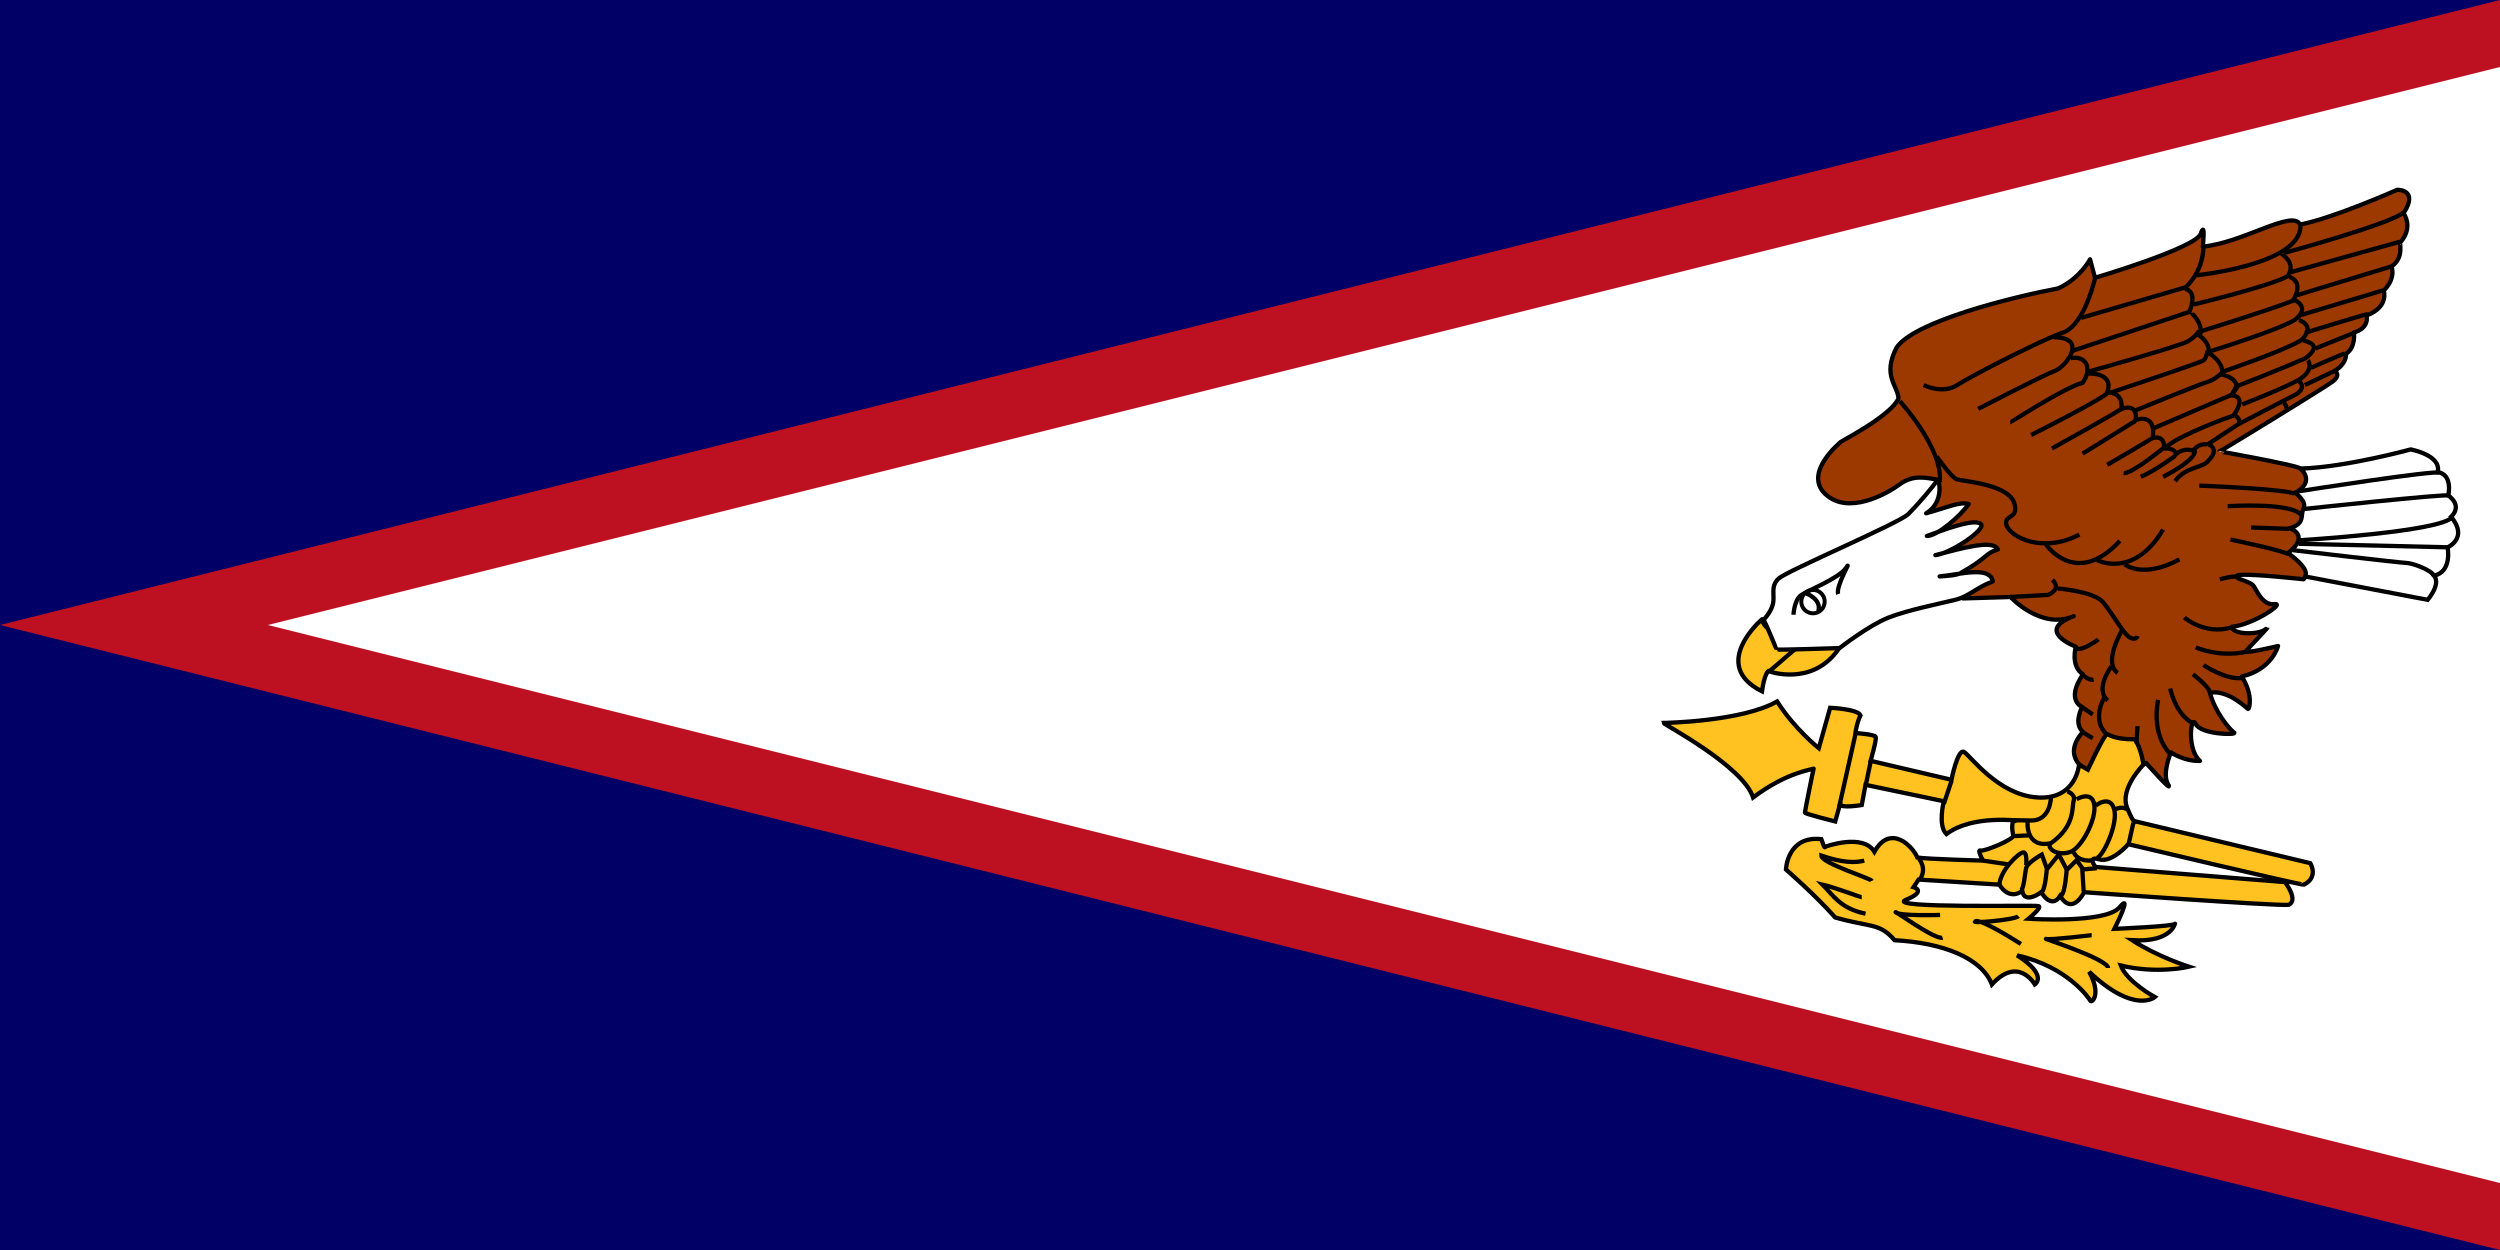
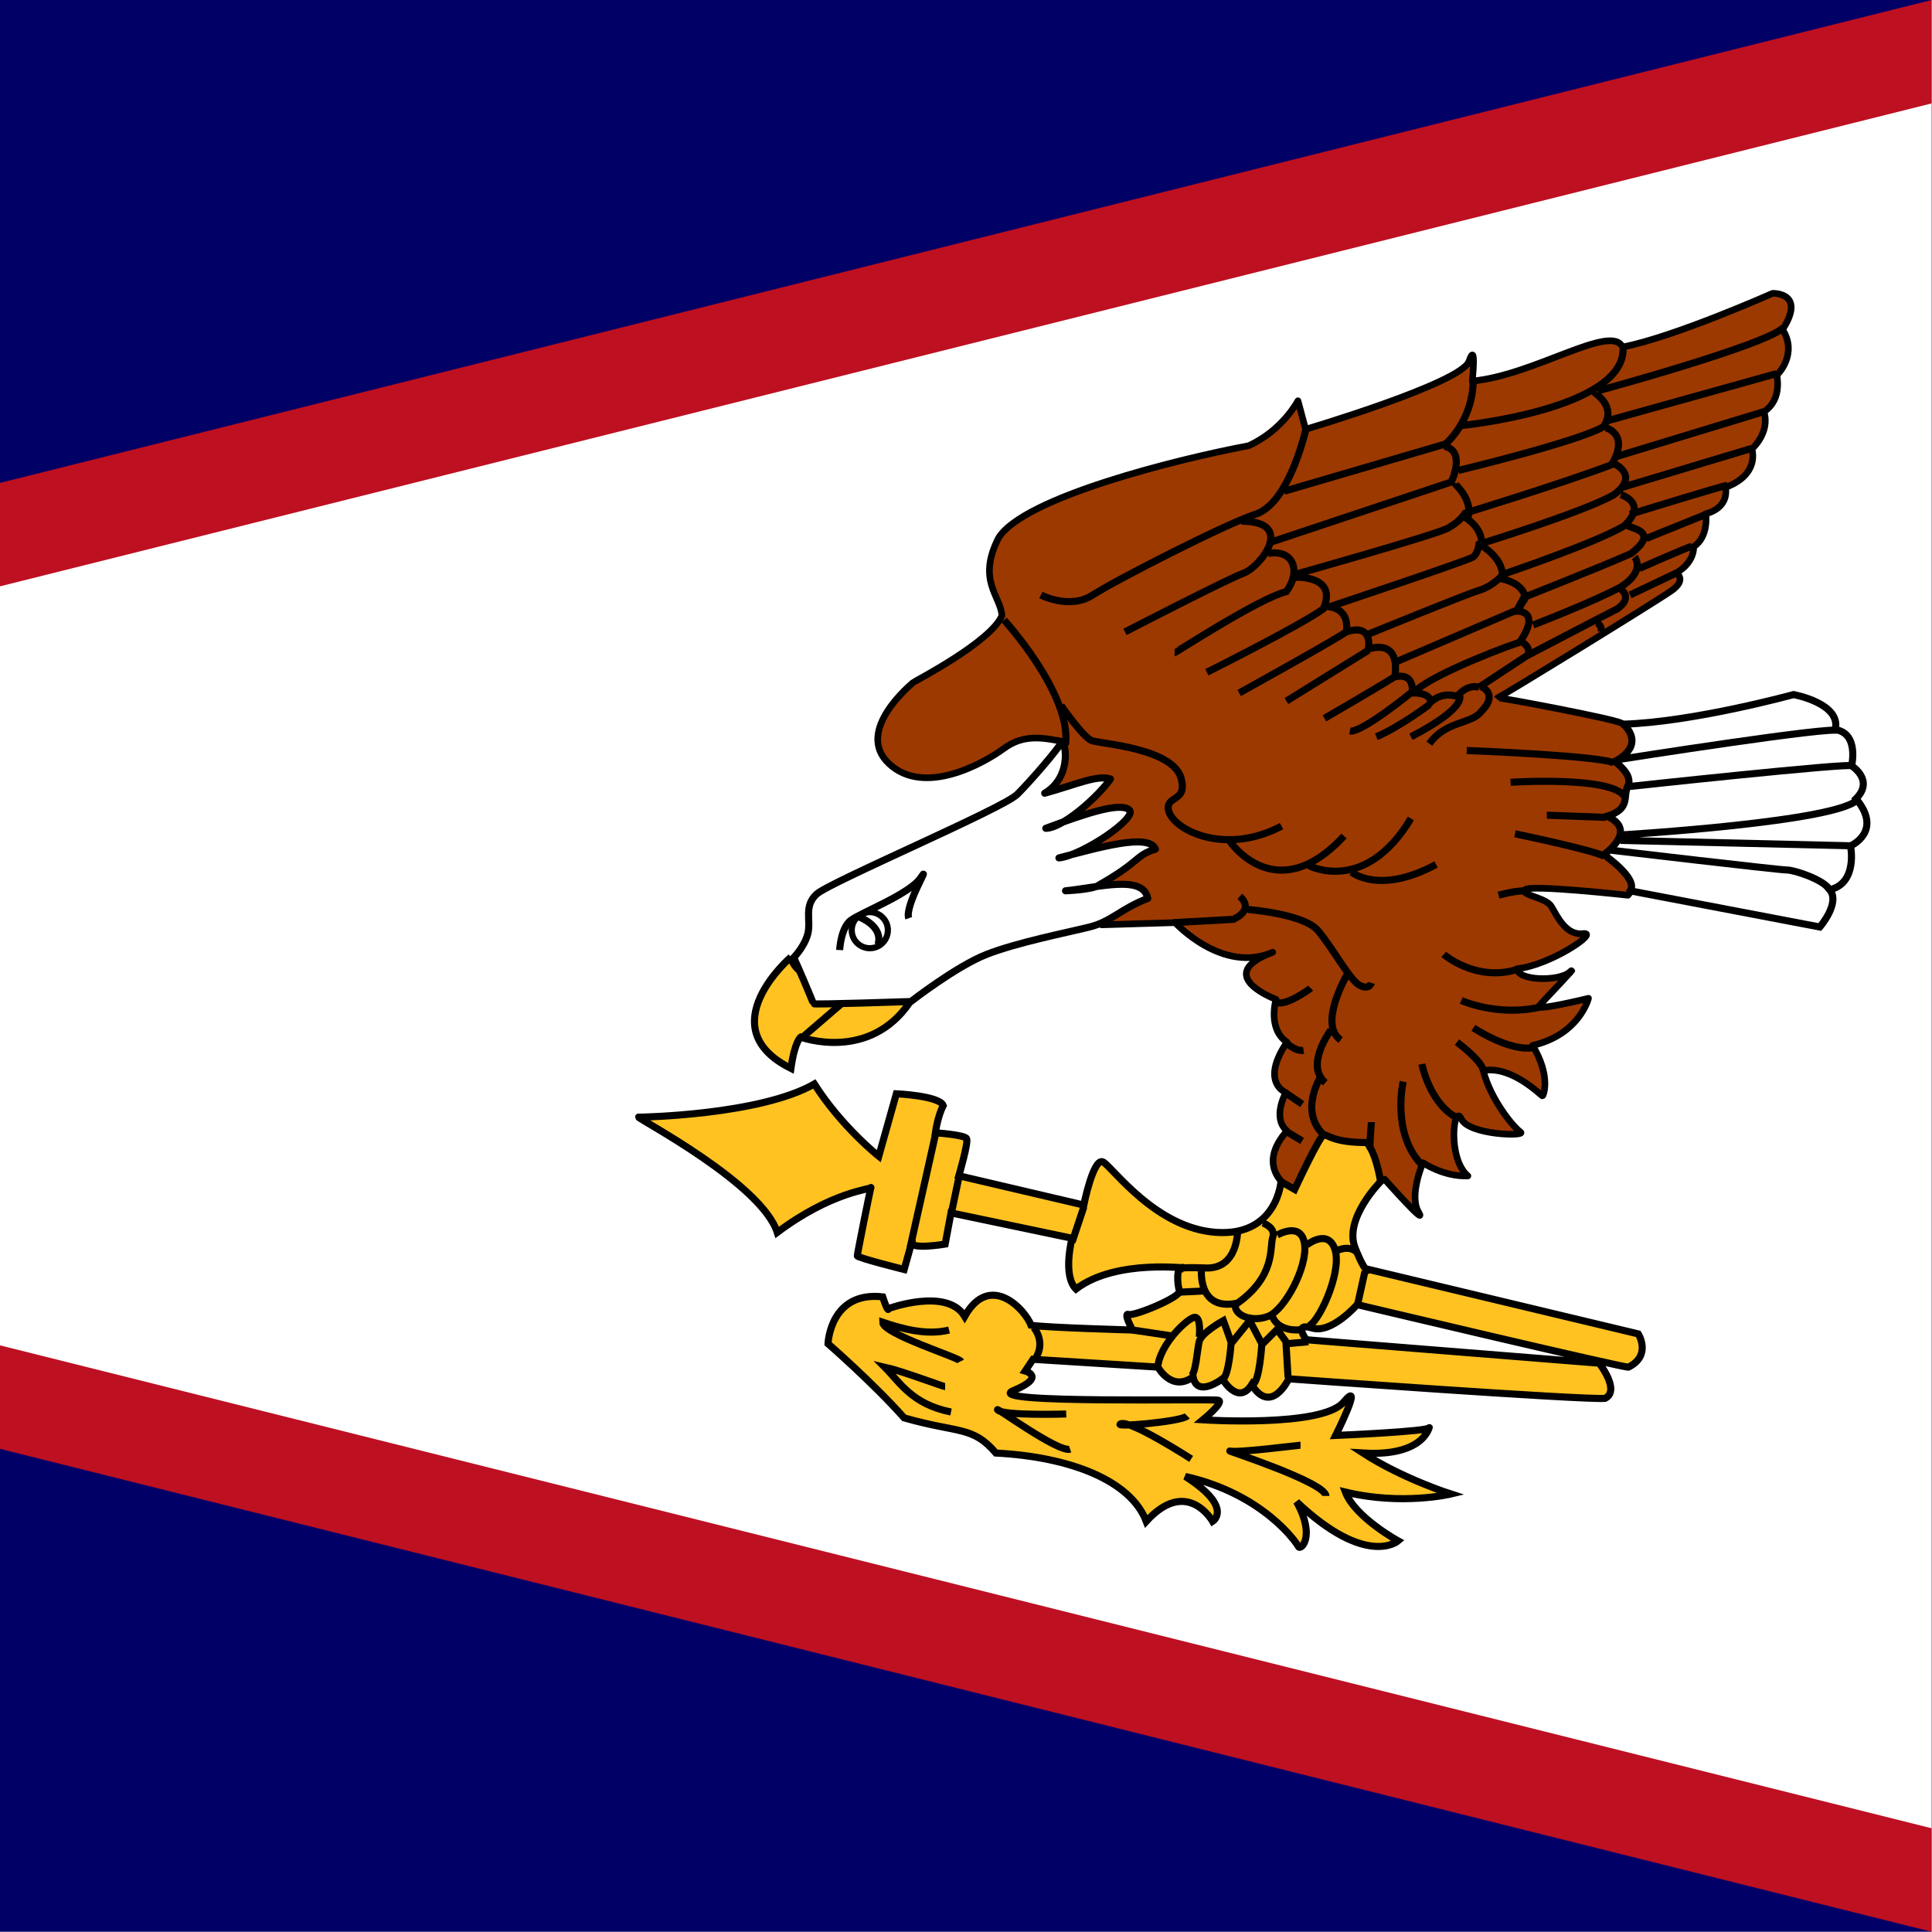
- <svg xmlns="http://www.w3.org/2000/svg" width="1000" height="500">
-   <rect height="500" width="1000" fill="#006" />
-   <path d="M0,250 1000,0V500z" fill="#bd1021" />
-   <path d="M107.14,250 1000,26.79V473.21" fill="#fff" />
-   <g stroke="#000" stroke-width="1.72">
-     <path d="m832.04,306.06s-6.243-5.108,1.135-13.337c-3.973-3.405-0.283-9.931-0.283-9.931s-6.811-2.555,0.283-13.054c-5.108-3.405-2.838-11.068-2.838-11.068s-16.742-6.243-0.85-12.201c-13.054,5.675-25.257-7.663-25.257-7.663l-19.012,0.568c-3.216-15.797-28.283-2.081-9.648-47.39-4.824-0.851-10.216-2.27-15.607,1.703-5.392,3.973-20.715,12.486-29.796,3.973-9.081-8.513,5.959-20.715,6.243-20.999,0.284-0.284,20.148-10.5,22.986-17.31-0.284-5.108-6.527-9.081-0.851-20.148,6.527-10.5,46.538-20.432,64.701-23.837,8.796-3.973,12.769-11.635,12.769-11.635l1.986,7.378s40.296-11.918,42.282-17.594c1.986-5.676,0.852,5.108,0.852,5.108,15.891-1.419,36.038-15.04,38.876-8.797,13.337-2.554,38.877-13.905,38.877-13.905s8.796-0.284,2.553,9.365c3.973,6.243-1.135,11.635-1.418,11.635-0.285,0,1.702,6.243-3.406,9.648,1.704,5.392-3.122,9.648-3.122,9.648s2.271,6.527-6.81,9.932c0.852,5.676-5.108,6.811-5.108,6.811s0.852,5.959-3.122,8.513c0,4.54-4.54,6.811-4.54,6.811s2.837,1.703-1.136,4.54c-3.972,2.838-45.119,28.093-45.119,27.81,0-0.284,30.08,5.392,32.066,6.527,1.986,1.135,24.688,16.175,24.688,16.175l-22.987,28.377s-25.539-2.837-26.673-1.418c-1.135,1.418,5.391,1.986,6.81,4.256,1.42,2.27,3.69,7.663,8.229,7.095,4.541-0.568-8.513,8.229-17.026,9.081,0,3.122,10.783,3.405,13.621,0.852,2.838-2.555-6.811,7.378-7.946,8.796s12.771-1.986,12.771-1.986-2.271,9.364-14.472,12.202c4.823,7.946,2.837,13.054,2.553,13.054-0.283,0-7.946-7.946-15.324-6.528,1.986,7.663,7.946,14.756,9.649,15.892,1.702,1.135-13.337,0.85-15.324-3.406-1.986-4.256-3.69,10.216,1.702,14.757-6.242,0.283-11.634-3.406-11.634-3.406s-3.688,8.513-1.135,12.771c2.555,4.256-8.796-8.514-8.796-8.514l-21.567,9.081-4.825-8.229z" fill="#9c3900" stroke-linejoin="round" />
-     <g fill="#ffc221">
-       <path d="m665.36,289.17c0.505,0,31.331-0.506,45.48-8.591,7.075,11.117,16.676,18.697,16.676,18.697l4.548-16.17s11.117,0.505,12.128,3.032c-1.516,3.031-2.021,7.074-2.021,7.074s7.58,0.506,8.085,1.516c0.505,1.011-2.021,9.601-2.021,9.601l32.342,7.58s2.527-12.633,5.053-11.117c2.527,1.516,13.644,17.181,29.31,18.192,15.665,1.011,16.676-13.139,16.676-13.139l3.537,2.022s6.569-14.149,7.58-14.149,2.527,2.021,11.117,2.021c2.527,3.032,3.538,10.106,3.538,10.106s-9.602,9.602-6.57,17.183c3.032,7.58,3.538,5.558,3.538,5.558l69.736,16.676s3.538,5.559-2.526,8.591c0,0.505-70.242-16.171-70.242-16.171s-6.57,7.58-11.623,6.064c-5.053-1.516-1.516,3.032-1.516,3.032l75.8,6.064s5.559,7.075,1.516,9.096c-5.053,0.505-81.864-5.053-81.864-5.053s-4.548,9.601-9.601,1.516c-3.537,5.558-7.58-1.516-7.58-1.516s-6.569,5.053-7.58-0.506c-5.559,4.043-9.096-2.526-9.096-2.526l-32.341-2.022-2.021,3.032s5.559,1.516-3.032,5.054c-8.591,3.537,51.544,2.021,53.06,2.526,1.516,0.506-4.042,5.054-4.042,5.054s30.825,2.021,36.383-4.548c5.559-6.57-2.021,8.59-2.021,8.59s24.256-1.01,24.256-2.021-0.506,7.58-17.181,6.569c10.106,6.57,22.739,10.612,22.739,10.612s-12.633,3.032-27.287-0.505c2.526,6.569,13.644,12.633,13.644,12.633s-8.086,7.075-26.279-10.107c5.054,9.096,1.011,12.634,0.506,11.623-0.506-1.011-9.096-13.644-29.309-18.192,12.633,8.085,7.074,11.623,7.074,11.623s-6.569-11.623-17.181,0c-4.043-10.612-19.708-16.676-38.911-17.687-6.064-7.074-9.601-5.053-23.751-9.096-8.085-9.095-19.708-19.202-19.708-19.202s0.505-13.644,14.149-12.128c1.516,4.548,1.516,3.032,1.516,3.032s15.16-5.559,19.708,2.021c6.569-11.623,15.665-1.738,17.181,2.304,4.354,0.638,26.278,1.233,26.278,1.233s-2.527-4.548-1.011-4.042c1.516,0.505,13.644-4.548,13.139-6.064-0.506-1.516-1.011-6.569,1.01-6.064,2.022,0.505-17.181-2.527-27.793,5.559-3.537-3.538-1.011-13.139-1.011-13.139l-31.331-6.569-1.516,8.085s-9.096,1.516-8.591-0.505c0.505-2.022-2.021,7.074-2.021,7.074s-12.128-3.032-12.128-3.537c0-0.505,3.537-18.192,3.537-17.687,0,0.506-10.107,1.011-24.256,11.623-4.043-12.633-35.879-29.309-35.879-29.814z" />
-       <path d="m704.78,247.73s-21.224,18.191,0,28.803c1.011-7.075,2.527-8.085,2.527-8.085s17.687,6.569,28.299-9.096c-4.548-6.569-12.633-4.042-12.633-4.042s-16.676-0.001-18.192-7.58z" />
-     </g>
-     <path d="m722.47,255.82-14.655,12.633" fill="none" />
-     <g fill="#fff">
-       <path d="m705.48,247.88,0,0s2.838-2.838,3.689-6.243c0.851-3.405-1.135-7.095,2.27-10.216,3.405-3.122,48.241-22.134,51.93-25.823,3.689-3.689,10.499-11.634,11.351-13.337,0.851-1.703,3.405,8.513-4.257,13.054,8.229-2.271,13.621-4.824,17.026-3.689-3.406,4.824-12.486,12.77-16.743,12.77,9.932-3.69,19.012-6.811,21.567-4.825,2.553,1.986-12.202,11.919-18.162,12.486,9.932-2.553,23.27-6.526,24.971-2.27-5.391,1.703-3.69,3.12-14.756,9.364-1.419,1.136-8.513,1.418-8.513,1.418,8.513-0.852,20.147-4.256,21.282,1.986-6.81,2.553-9.364,5.96-15.039,7.378-5.676,1.42-18.729,3.973-26.675,7.095-7.946,3.122-19.58,12.202-19.58,12.202s-25.256,0.852-25.256,0.567c0-0.283-4.824-11.634-5.108-11.918z" stroke-linejoin="round" />
-       <path d="m921.99,230.57,49.092,9.364s5.393-6.243,2.555-9.648c7.378-1.702,5.391-11.351,5.391-11.351s8.513-3.688,1.418-12.202c4.826-4.824-1.135-8.513-1.135-8.513s1.986-8.513-4.256-9.364c1.703-6.81-10.783-9.081-10.783-9.081s-25.823,7.094-43.985,7.662c5.96,5.959-2.27,9.648-2.27,9.648s4.825,3.405,3.405,6.243c-1.418,2.838,0.852,5.96-5.391,7.946,8.229,3.69-0.852,9.931-0.852,9.931s9.081,6.243,6.811,9.364z" />
-     </g>
-     <g fill="none">
-       <path d="m742.17,293.72-6.569,29.309" />
-       <path d="m748.24,304.83-2.021,9.601" />
-       <path d="m780.58,312.41-3.032,9.096" />
-       <path d="m836.67,374.06c-0.505,0-16.17,2.021-18.192,1.516-2.021-0.505,24.761,8.085,24.761,11.622" />
-       <path d="m808.37,377.6s-15.666-10.106-18.192-9.096c-2.527,1.011,15.665-0.505,17.181-2.021" />
-       <path d="m776.03,365.98s-16.171,0.505-17.687-1.011,15.665,11.117,18.697,10.107" />
-       <path d="m744.7,358.9c-0.505,0-11.117-4.042-15.665-5.054,4.043,4.043,7.075,9.602,17.181,11.623" />
-       <path d="m748.74,352.34c-0.505-1.011-20.213-7.075-20.213-10.107,4.548,1.516,11.117,3.537,17.181,2.021" />
-       <path d="m853.35,329.09-2.021,9.095" />
-       <path d="m767.6,343.56s3.378,3.724,0.346,8.272" />
-       <path d="m838.69,347.28-5.558,0.506" />
-       <path d="m793.21,344.25,10.106,1.516" />
-       <path d="m820.4,318.26s0.283,10.216-8.229,9.933c-8.513-0.285-5.676,0.283-5.676,0.283" />
-       <path d="m826.93,316.55s3.405,1.135,2.555,3.69c-0.852,2.553,0.85,9.931-9.081,17.026-10.501,2.27-9.364-8.796-9.364-8.796" />
-       <path d="m830.62,319.68s6.243-3.688,7.095,2.271c0.85,5.958-5.108,17.026-9.364,18.729-4.258,1.702-9.081-0.285-8.514-3.122" />
-       <path d="m838.28,322.23s5.676-4.541,7.378,1.418c1.703,5.96-4.54,19.297-7.095,19.58" />
-       <path d="m846.23,323.65s2.838-1.418,4.823,0.283" />
-       <path d="m837.15,344.08c-1.135,0.283-5.96,0.567-7.661-3.122" />
-       <path d="m811.61,334.15c-0.283,0-5.958,0.285-5.958,0.285" />
-       <path d="m833.46,356.57-0.567-9.364-2.27-3.122-3.973,3.973s-0.568,9.364-2.27,10.216" />
-       <path d="m826.65,347.77c-0.283-0.567-3.122-5.958-3.122-5.958l-4.825,5.958s-0.567,8.514-2.27,9.366" />
-       <path d="m818.7,347.49c0-0.283-1.986-5.675-1.986-5.675s-5.675,3.122-6.243,5.391c-0.567,2.27-0.852,8.513-2.27,9.081" />
-       <path d="m810.47,346.07s0.568-5.108-1.135-5.108c-1.702,0-9.364,7.095-9.648,13.337" />
-       <path d="m717.39,245.9s0.284-5.675,2.838-7.661c2.554-1.986,15.324-6.811,18.161-11.068,2.838-4.256-4.257,7.378-3.122,10.499" />
-       <path d="m722.5,237.38s6.243,2.271,4.824,7.095" />
-       <path d="m57.344,126.01a3.919,3.919,0,1,1,-7.838,0,3.919,3.919,0,1,1,7.838,0z" transform="matrix(1.194693,0,0,1.194693,661.3718,90.10618)" stroke-width="1pt" />
-       <path d="m917.17,220.07,0,0s43.417,5.108,45.404,5.108c1.986,0,9.648,2.555,11.068,5.108" />
-       <path d="m919.44,217.52,60.443,1.418" />
-       <path d="m919.72,216.1s57.321-3.405,61.294-9.364" />
-       <path d="m921.43,203.61s57.606-6.243,58.174-5.392" />
-       <path d="m919.44,196.52s55.903-8.797,56.47-7.378" />
-       <path d="m759.96,160.48s17.594,19.296,15.891,32.35" />
-       <path d="m774.72,182.61s5.675,8.229,7.946,9.081c2.27,0.851,22.134,1.986,23.269,10.5,1.135,5.392-4.256,3.688-3.405,7.662,1.418,5.108,14.756,11.634,29.228,3.973" />
-       <path d="m818.42,217.8s11.918,17.594,29.512-1.418" />
-       <path d="m838.85,224.05s14.472,7.661,26.39-12.202" />
-       <path d="m849.92,225.75s7.095,5.96,21.852-1.985" />
-       <path d="m892.2,215.82s21.85,4.54,23.27,5.96" />
-       <path d="m900.43,210.99c0.283,0,15.324,0.568,15.324,0.568" />
-       <path d="m891.06,202.48s26.107-1.703,29.513,3.689" />
-       <path d="m879.71,194.25s36.607,1.419,38.309,3.405" />
-       <path d="m887.94,231.71s6.243-1.702,7.095-0.85" />
-       <path d="m873.75,247.03s8.229,7.095,18.73,3.973" />
-       <path d="m878.29,258.95s9.364,4.256,20.432,1.702" />
-       <path d="m881.41,266.04s9.364,6.243,15.607,5.107" />
-       <path d="m877.16,269.73s6.526,4.825,6.81,7.378" />
-       <path d="m868.08,275.41s1.986,10.215,9.081,13.904" />
-       <path d="m863.25,279.95s-3.122,13.337,4.825,21.567" />
-       <path d="m855.02,290.45c0,0.283-0.567,6.243-0.283,6.811" />
-       <path d="m803.94,238.8,15.324-0.852s5.675-2.27,1.702-5.958" />
-       <path d="m822.96,235.4c0.285,0,14.472,1.135,18.162,5.391,3.688,4.256,8.229,12.769,10.783,14.189,2.555,1.418,3.122-0.568,3.122-0.568" />
-       <path d="m848.78,252.14s-7.661,13.054-1.702,17.027" />
-       <path d="m844.52,266.61s-6.81,9.081-1.418,13.621" />
-       <path d="m841.69,279.1s-5.391,8.798,1.136,14.756" />
-       <path d="m839.3,255.76c-0.366,0.366-6.591,4.76-8.788,3.662" />
-       <path d="m832.71,269.68s2.563,2.563,4.76,2.197" />
-       <path d="m833.01,282.98,4.09,2.805" />
-       <path d="m833.56,293.17,3.538,2.135" />
-       <path d="m769.47,154.01s7.46,3.879,13.428,0c5.969-3.879,34.615-18.501,42.075-20.888,7.459-2.387,11.637-16.114,13.13-22.082" />
-       <path d="m832.44,127.15,41.777-12.235s6.863-5.67,7.162-16.114" />
-       <path d="m878.39,110.14s41.776-4.178,41.776-19.695" />
-       <path d="m913.6,101.19s43.866-11.936,48.044-16.412" />
-       <path d="m791.26,163.55s26.558-13.727,30.736-15.219c4.177-1.492,13.725-13.428-0.597-13.428" />
-       <path d="m804.09,168.93c0.299,0,21.783-14.025,28.945-15.815,3.88-5.371,1.791-11.041-4.774-9.847" />
-       <path d="m834.82,149.53c0.597-0.298,11.638-0.597,7.759,8.057-5.668,4.178-30.139,16.412-30.139,16.412" />
-       <path d="m829.15,140.28,46.551-15.517s3.88-8.057-1.79-9.251" />
-       <path d="m912.71,101.49c0,0.298,5.969,3.581,2.388,8.952-6.565,3.879-37.599,11.339-37.599,11.339" />
-       <path d="M959.85,96.712,915.99,108.95" />
-       <path d="m956.57,106.56-38.195,11.638" />
-       <path d="M953.29,116.11,919.57,126.25" />
-       <path d="m947.02,125.66c-0.896,0-25.065,7.46-25.065,7.46" />
-       <path d="m941.65,133.12-15.518,6.266" />
-       <path d="m937.77,141.47c-0.597,0-13.428,5.67-13.428,5.67" />
-       <path d="m933.89,148.34-11.936,5.67" />
-       <path d="m913.3,161.17s1.493,0.597,1.194,2.387" />
-       <path d="m883.16,177.58s5.074,1.79,0.299,6.565c-2.387,3.282-9.25,2.387-13.428,8.355" />
-       <path d="m915.69,110.74s6.268,1.492,1.493,9.549c-12.534,4.774-37.898,12.533-37.898,12.533s-1.193,2.089-4.475,3.879c-3.282,1.79-39.389,11.936-39.389,11.936" />
-       <path d="m917.78,119.99s6.863,2.984,0,8.057c-7.759,4.476-34.914,12.831-34.914,12.831s-0.299,2.387-1.491,3.282c-1.194,0.895-37.002,12.831-37.002,12.831" />
-       <path d="m919.57,128.04s7.162,2.089,0.896,8.057c-7.46,4.476-31.333,12.533-31.333,12.533s-2.387,2.984-6.266,4.178c-3.88,1.194-28.646,11.339-28.646,11.339" />
-       <path d="m921.36,136.1c2.09,0.895,7.759,1.79,0.896,7.162-8.056,3.581-27.751,11.339-27.751,11.339l-1.791,3.282-31.332,13.428" />
-       <path d="m923.15,144.16s2.984,3.581-3.581,7.759c-7.162,3.879-22.678,9.847-22.678,9.847" />
-       <path d="m919.57,152.51s3.282,2.089-0.894,5.073c-4.775,2.387-23.574,12.235-23.574,12.235l-12.236,8.057" />
-       <path d="m876.6,125.06c0,0.298,5.074,4.476,3.282,9.251,4.476,3.282,3.581,6.863,3.581,6.863s6.266,3.581,5.372,8.654c6.266,1.492,5.968,5.073,5.968,5.073l-2.09,3.282s6.266-0.298,0.896,7.759c3.282,1.79,1.791,3.879,1.791,3.879" />
-       <path d="m893.61,166.24c-0.896,0-21.783,7.759-27.155,12.533" />
-       <path d="m843.18,156.99s6.266-0.298,5.372,6.565c7.162-2.387,5.669,4.476,5.669,4.476s8.355-3.282,6.863,7.162c5.371-1.194,4.475,4.178,4.475,4.178s4.775-0.298,4.775,2.387c3.282-2.984,6.863-1.492,6.863-1.492s2.387-3.283,5.669-2.387" />
-       <path d="m848.85,163.26c0,0.597-28.051,16.114-28.051,16.114" />
-       <path d="m854.22,168.33-21.187,13.13" />
-       <path d="m861.38,174.89c0,0.298-18.502,11.041-18.502,11.041" />
-       <path d="m865.56,179.07s-13.13,10.743-16.114,10.146" />
-       <path d="m870.04,182.35s-7.46,5.67-13.727,8.355" />
-       <path d="m877.79,179.97s2.387,2.984-12.533,10.742" />
+ <svg xmlns="http://www.w3.org/2000/svg" height="512" width="512" viewBox="0 0 512 512">
+   <defs>
+     <clipPath id="a">
+       <path fill="gray" d="M496.06 15.937h496.06v496.06H496.06z" />
+     </clipPath>
+   </defs>
+   <g clip-path="url(#a)" transform="translate(-512 -16.45) scale(1.032)">
+     <path fill="#006" d="M0 15.937h992.13v496.06H0z" />
+     <path d="M0 263.97L992.13 512V15.94L0 263.97z" fill-rule="evenodd" fill="#bd1021" />
+     <path d="M992.13 42.512v442.91L106.3 263.962l885.83-221.46z" fill-rule="evenodd" fill="#fff" />
+     <g stroke="#000">
+       <path stroke-linejoin="round" d="M825.487 319.59s-6.193-5.07 1.127-13.234c-3.942-3.378-.282-9.853-.282-9.853s-6.757-2.534.282-12.95c-5.068-3.38-2.816-10.982-2.816-10.982s-16.61-6.193-.844-12.104c-12.95 5.63-25.058-7.603-25.058-7.603l-18.863.564c-3.2-15.67-28.07-2.06-9.58-47.01-4.787-.846-10.136-2.253-15.485 1.688-5.35 3.94-20.553 12.387-29.562 3.94s5.91-20.552 6.194-20.833c.28-.28 19.99-10.417 22.804-17.173-.28-5.07-6.475-9.01-.845-19.99 6.475-10.418 46.17-20.273 64.2-23.65 8.726-3.943 12.668-11.544 12.668-11.544l1.97 7.32s39.98-11.825 41.95-17.456.846 5.068.846 5.068c15.766-1.408 35.755-14.92 38.57-8.728 13.233-2.534 38.573-13.795 38.573-13.795s8.727-.28 2.533 9.29c3.942 6.195-1.126 11.544-1.407 11.544-.283 0 1.688 6.193-3.38 9.572 1.69 5.35-3.097 9.572-3.097 9.572s2.254 6.476-6.756 9.854c.845 5.63-5.068 6.757-5.068 6.757s.845 5.913-3.097 8.447c0 4.504-4.504 6.757-4.504 6.757s2.815 1.688-1.126 4.503c-3.94 2.816-44.765 27.873-44.765 27.592 0-.282 29.843 5.35 31.813 6.475s24.495 16.05 24.495 16.05l-22.806 28.153s-25.338-2.815-26.464-1.408 5.35 1.97 6.756 4.223c1.41 2.252 3.66 7.603 8.165 7.04 4.504-.565-8.447 8.164-16.893 9.01 0 3.096 10.698 3.377 13.514.844 2.817-2.535-6.757 7.32-7.883 8.727s12.67-1.972 12.67-1.972-2.253 9.29-14.358 12.107c4.784 7.883 2.813 12.95 2.532 12.95s-7.884-7.883-15.204-6.475c1.97 7.602 7.884 14.64 9.574 15.767 1.688 1.126-13.233.844-15.204-3.38s-3.66 10.136 1.69 14.642c-6.194.28-11.544-3.38-11.544-3.38s-3.66 8.445-1.126 12.67c2.534 4.223-8.728-8.448-8.728-8.448l-21.397 9.01-4.787-8.165z" fill-rule="evenodd" stroke-width="1.706" fill="#9c3900" />
+       <path d="M660.12 302.828c.5 0 31.083-.502 45.123-8.524 7.02 11.03 16.545 18.55 16.545 18.55l4.512-16.042s11.03.5 12.033 3.008c-1.504 3.007-2.005 7.018-2.005 7.018s7.52.503 8.02 1.504c.503 1.004-2.004 9.526-2.004 9.526l32.087 7.52s2.508-12.533 5.015-11.03c2.507 1.505 13.537 17.047 29.08 18.05s16.544-13.036 16.544-13.036l3.51 2.007s6.516-14.04 7.52-14.04 2.506 2.006 11.03 2.006c2.506 3.008 3.51 10.026 3.51 10.026s-9.528 9.527-6.52 17.048 3.51 5.514 3.51 5.514l69.19 16.545s3.51 5.515-2.507 8.523c0 .5-69.69-16.044-69.69-16.044s-6.52 7.52-11.532 6.015-1.503 3.008-1.503 3.008L906.79 366s5.517 7.02 1.506 9.025c-5.014.5-81.222-5.014-81.222-5.014s-4.512 9.527-9.525 1.505c-3.51 5.515-7.522-1.504-7.522-1.504s-6.517 5.015-7.52-.5c-5.516 4.01-9.025-2.507-9.025-2.507l-32.088-2.006-2.005 3.008s5.515 1.504-3.008 5.015c-8.523 3.51 51.138 2.005 52.643 2.505 1.504.503-4.01 5.015-4.01 5.015s30.583 2.005 36.097-4.512c5.516-6.52-2.005 8.522-2.005 8.522s24.066-1.002 24.066-2.005-.502 7.52-17.046 6.518c10.026 6.518 22.56 10.528 22.56 10.528s-12.534 3.01-27.073-.5c2.506 6.518 13.537 12.534 13.537 12.534s-8.02 7.02-26.07-10.028c5.014 9.025 1.002 12.536.5 11.532-.5-1.003-9.023-13.537-29.078-18.05 12.534 8.023 7.018 11.533 7.018 11.533s-6.517-11.53-17.046 0c-4.01-10.528-19.553-16.544-38.605-17.547-6.017-7.02-9.527-5.014-23.564-9.025-8.022-9.024-19.554-19.05-19.554-19.05s.502-13.54 14.038-12.034c1.504 4.512 1.504 3.008 1.504 3.008s15.042-5.516 19.554 2.005c6.518-11.532 15.542-1.724 17.046 2.286 4.32.633 26.07 1.223 26.07 1.223s-2.506-4.512-1.002-4.01c1.504.5 13.537-4.512 13.036-6.017-.502-1.505-1.003-6.518 1.002-6.017 2.006.5-17.046-2.507-27.575 5.516-3.51-3.512-1.003-13.038-1.003-13.038l-31.084-6.517-1.504 8.022s-9.025 1.504-8.523-.5c.502-2.008-2.005 7.017-2.005 7.017s-12.033-3.008-12.033-3.51 3.51-18.05 3.51-17.548c0 .503-10.028 1.003-24.066 11.532-4.01-12.534-35.597-29.08-35.597-29.58z" fill-rule="evenodd" stroke-width="1.82" fill="#ffc221" />
+       <path d="M736.328 307.346l-6.518 29.08m12.533-18.052l-2.005 9.526m34.094-2.005l-3.008 9.025m58.663 52.136c-.5 0-16.043 2.005-18.05 1.504-2.004-.5 24.568 8.022 24.568 11.53m-34.595-9.512s-15.542-10.027-18.048-9.025c-2.507 1.003 15.542-.5 17.046-2.005m-31.088-.504s-16.043.5-17.547-1.003 15.542 11.03 18.55 10.03m-32.089-16.056c-.5 0-11.03-4.01-15.542-5.015 4.01 4.012 7.02 9.527 17.046 11.532m2.508-13.028c-.502-1.003-20.055-7.02-20.055-10.028 4.513 1.505 11.03 3.51 17.047 2.005m106.792-15.043l-2.005 9.023" stroke-width="1.82" fill="none" />
+       <path d="M699.226 261.717s-21.058 18.048 0 28.577c1.003-7.02 2.507-8.02 2.507-8.02s17.547 6.516 28.076-9.026c-4.513-6.517-12.535-4.01-12.535-4.01s-16.546 0-18.05-7.52z" fill-rule="evenodd" stroke-width="1.82" fill="#ffc221" />
+       <path d="M716.775 269.743l-14.54 12.534m59.319 74.519s3.352 3.695.343 8.207m70.197-4.508l-5.515.502m-39.609-3.517l10.027 1.503m16.943-27.287s.282 10.136-8.164 9.854c-8.446-.282-5.632.282-5.632.282" stroke-width="1.82" fill="none" />
+       <path d="M820.424 330.003s3.378 1.126 2.534 3.66c-.845 2.534.844 9.854-9.01 16.893-10.418 2.252-9.29-8.727-9.29-8.727" stroke-width="1.82" fill="none" />
+       <path d="M824.082 333.102s6.194-3.66 7.038 2.253c.844 5.91-5.067 16.892-9.29 18.582-4.225 1.688-9.01-.283-8.448-3.097m18.302-15.2s5.632-4.505 7.32 1.408c1.69 5.912-4.504 19.145-7.04 19.426m7.596-19.428s2.815-1.407 4.785.28m-13.795 19.989c-1.125.28-5.91.562-7.6-3.097m-17.73-6.758c-.282 0-5.913.283-5.913.283m27.586 21.965l-.562-9.29-2.25-3.098-3.943 3.942s-.564 9.29-2.252 10.136m2.251-10.425c-.28-.562-3.097-5.91-3.097-5.91l-4.787 5.91s-.562 8.447-2.252 9.292m2.247-9.579c0-.28-1.97-5.63-1.97-5.63s-5.63 3.097-6.195 5.35c-.562 2.25-.845 8.445-2.252 9.01m2.255-10.136s.564-5.067-1.126-5.067-9.29 7.038-9.572 13.232" stroke-width="1.82" fill="none" />
+       <path stroke-linejoin="round" d="M699.918 261.868s2.815-2.816 3.66-6.194c.845-3.38-1.126-7.04 2.253-10.136 3.38-3.097 47.862-21.96 51.523-25.62 3.66-3.66 10.417-11.544 11.262-13.233.844-1.69 3.378 8.446-4.224 12.95 8.166-2.252 13.515-4.785 16.893-3.66-3.38 4.787-12.387 12.67-16.61 12.67 9.854-3.66 18.862-6.757 21.397-4.786 2.533 1.97-12.107 11.825-18.02 12.387 9.855-2.533 23.088-6.475 24.776-2.252-5.35 1.69-3.66 3.095-14.64 9.29-1.407 1.128-8.446 1.408-8.446 1.408 8.446-.845 19.99-4.223 21.115 1.97-6.756 2.534-9.29 5.914-14.92 7.32-5.632 1.41-18.583 3.943-26.466 7.04-7.884 3.097-19.428 12.106-19.428 12.106s-25.057.844-25.057.562c0-.282-4.786-11.543-5.068-11.824z" fill-rule="evenodd" stroke-width="1.82" fill="#fff" />
+       <path d="M711.742 259.902s.282-5.63 2.816-7.6c2.533-1.972 15.203-6.76 18.02-10.982 2.814-4.223-4.224 7.32-3.098 10.417m-12.67-.284s6.194 2.254 4.786 7.04" stroke-width="1.82" fill="none" />
+       <path d="M724.13 254.694a4.646 4.646 0 1 1-9.29.003 4.646 4.646 0 0 1 9.289-.004z" stroke-width="1.58" fill="none" />
+       <path d="M914.738 244.697l48.707 9.29s5.35-6.193 2.534-9.57c7.32-1.69 5.348-11.263 5.348-11.263s8.446-3.66 1.408-12.107c4.788-4.786-1.126-8.446-1.126-8.446s1.97-8.445-4.223-9.29c1.69-6.756-10.7-9.01-10.7-9.01s-25.62 7.04-43.638 7.603c5.91 5.912-2.254 9.572-2.254 9.572s4.787 3.38 3.38 6.194c-1.41 2.815.843 5.912-5.35 7.883 8.164 3.66-.845 9.853-.845 9.853s9.01 6.194 6.758 9.29z" fill-rule="evenodd" stroke-width="1.82" fill="#fff" />
+       <path d="M909.947 234.283s43.077 5.068 45.048 5.068 9.572 2.535 10.98 5.07M912.2 231.744l59.968 1.407m-59.682-2.813s56.87-3.378 60.813-9.29m-59.134-3.098s57.154-6.193 57.718-5.35m-59.683-1.688s55.464-8.728 56.026-7.32m-214.251-28.435s17.456 19.145 15.766 32.095" stroke-width="1.82" fill="none" />
+       <path d="M768.615 197.117s5.63 8.164 7.883 9.01 21.96 1.97 23.087 10.416c1.126 5.35-4.223 3.66-3.378 7.6 1.407 5.07 14.64 11.544 29 3.943m-13.232 3.944s11.824 17.457 29.28-1.406m-9.011 7.603s14.358 7.602 26.183-12.106m-15.209 13.785s7.038 5.913 21.68-1.97m20.277-7.884s21.678 4.504 23.087 5.912m-14.925-10.689c.28 0 15.203.563 15.203.563m-24.498-9.014s25.9-1.69 29.28 3.66M872.78 208.66s36.32 1.407 38.01 3.378m-29.847 33.778s6.194-1.688 7.04-.843M866.87 261.02s8.166 7.04 18.584 3.943m-14.079 7.892s9.29 4.223 20.272 1.688m-17.173 5.341s9.29 6.194 15.485 5.067m-19.703-1.395s6.475 4.786 6.756 7.32m-15.764-1.696s1.97 10.134 9.01 13.794m-13.801-9.291s-3.097 13.233 4.787 21.398m-12.949-10.983c0 .28-.562 6.193-.28 6.757m-50.399-57.995l15.204-.846s5.63-2.252 1.688-5.91m1.972 3.384c.282 0 14.358 1.126 18.02 5.35 3.658 4.222 8.163 12.668 10.697 14.077 2.534 1.407 3.097-.564 3.097-.564m-6.196-2.251s-7.6 12.95-1.688 16.892m-2.543-2.535s-6.756 9.01-1.407 13.514m-1.405-1.134s-5.35 8.73 1.128 14.64m-3.489-37.789c-.363.363-6.54 4.723-8.72 3.634m2.182 10.166s2.543 2.542 4.723 2.18m-4.422 11.032l4.057 2.783m-3.511 7.331l3.51 2.118m-67.101-140.2s7.4 3.85 13.323 0c5.92-3.85 34.343-18.355 41.745-20.724 7.4-2.37 11.546-15.988 13.027-21.908m-5.624 15.987l41.45-12.14s6.81-5.624 7.105-15.986m-2.968 11.249s41.45-4.144 41.45-19.54m-6.508 10.658s43.522-11.842 47.667-16.283" stroke-width="1.82" fill="none" />
+       <path d="M785.018 178.206s26.35-13.62 30.495-15.1c4.144-1.48 13.617-13.32-.593-13.32" stroke-width="1.82" fill="none" />
+       <path d="M797.753 183.535c.296 0 21.612-13.916 28.717-15.69 3.85-5.33 1.777-10.955-4.736-9.77" stroke-width="1.82" fill="none" />
+       <path d="M828.245 164.29c.592-.295 11.547-.59 7.698 7.994-5.624 4.145-29.903 16.284-29.903 16.284m16.58-33.455l46.19-15.396s3.848-7.994-1.776-9.178m38.491-13.915c0 .296 5.923 3.553 2.37 8.882-6.514 3.85-37.304 11.25-37.304 11.25m81.709-24.868l-43.52 12.14m40.258-2.37l-37.895 11.547m34.647-2.073l-33.455 10.066m27.231-.592c-.89 0-24.87 7.4-24.87 7.4m19.547.002l-15.396 6.217m11.547 2.072c-.593 0-13.323 5.625-13.323 5.625m9.474 1.184l-11.842 5.625m-8.591 7.107s1.48.592 1.185 2.368m-31.09 13.914s5.034 1.777.296 6.514c-2.368 3.257-9.177 2.37-13.322 8.29m45.306-81.121s6.22 1.48 1.48 9.474c-12.435 4.737-37.6 12.435-37.6 12.435s-1.183 2.072-4.44 3.85c-3.256 1.775-39.08 11.84-39.08 11.84m81.715-28.422s6.81 2.962 0 7.995c-7.698 4.44-34.64 12.73-34.64 12.73s-.296 2.37-1.48 3.257c-1.184.888-36.71 12.73-36.71 12.73" stroke-width="1.82" fill="none" />
+       <path d="M912.336 142.974s7.106 2.072.89 7.993c-7.403 4.44-31.088 12.435-31.088 12.435s-2.368 2.96-6.217 4.145c-3.848 1.184-28.42 11.25-28.42 11.25m66.609-27.829c2.074.888 7.698 1.776.89 7.106-7.994 3.552-27.534 11.25-27.534 11.25l-1.777 3.257-31.086 13.323m61.282-26.942s2.96 3.553-3.553 7.698c-7.106 3.85-22.5 9.77-22.5 9.77m22.504-9.18s3.257 2.074-.887 5.034c-4.74 2.37-23.39 12.14-23.39 12.14l-12.14 7.992" stroke-width="1.82" fill="none" />
+       <path d="M869.697 140.013c0 .296 5.033 4.44 3.256 9.178 4.442 3.258 3.553 6.81 3.553 6.81s6.217 3.553 5.33 8.586c6.217 1.48 5.92 5.034 5.92 5.034l-2.072 3.256s6.217-.296.888 7.698c3.257 1.776 1.777 3.85 1.777 3.85m-1.782-3.555c-.89 0-21.612 7.698-26.942 12.435" stroke-width="1.82" fill="none" />
+       <path d="M836.543 171.693s6.217-.296 5.33 6.513c7.106-2.37 5.625 4.44 5.625 4.44s8.29-3.256 6.81 7.106c5.328-1.184 4.44 4.145 4.44 4.145s4.737-.296 4.737 2.37c3.257-2.962 6.81-1.482 6.81-1.482s2.368-3.256 5.624-2.368m-33.752-14.507c0 .592-27.83 15.987-27.83 15.987m33.153-10.955l-21.02 13.027m28.13-6.514c0 .297-18.356 10.955-18.356 10.955m22.506-6.81s-13.027 10.66-15.987 10.067m20.423-6.81s-7.402 5.626-13.62 8.29m21.318-10.657s2.368 2.96-12.434 10.657" stroke-width="1.82" fill="none" />
    </g>
  </g>
</svg>
